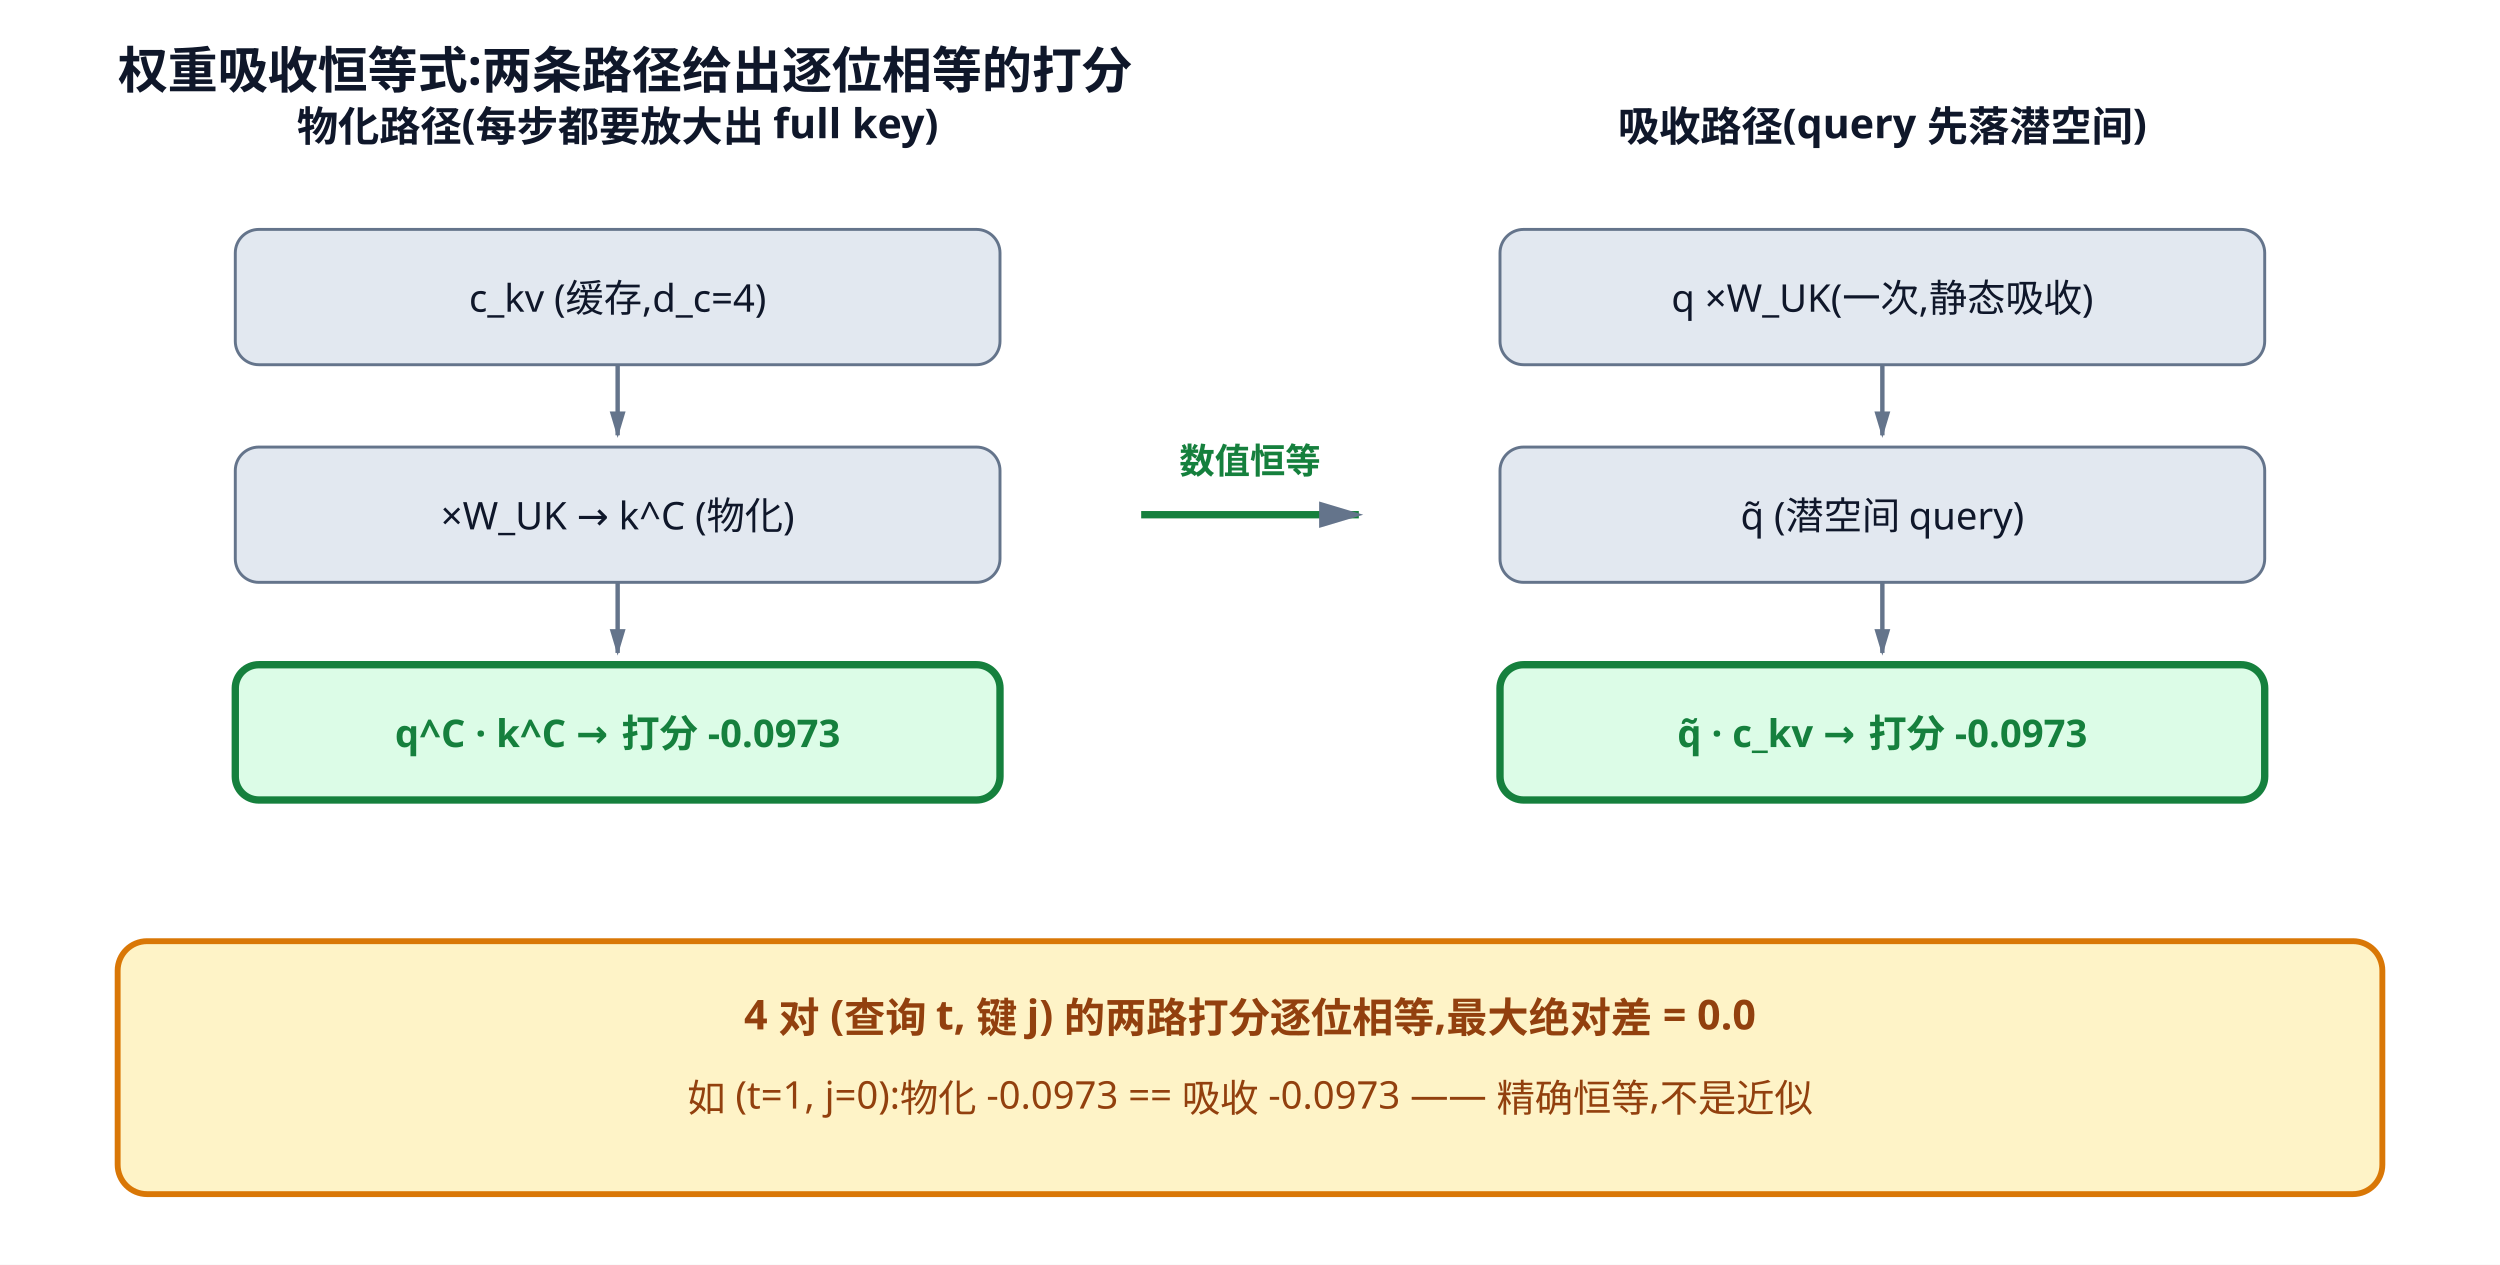
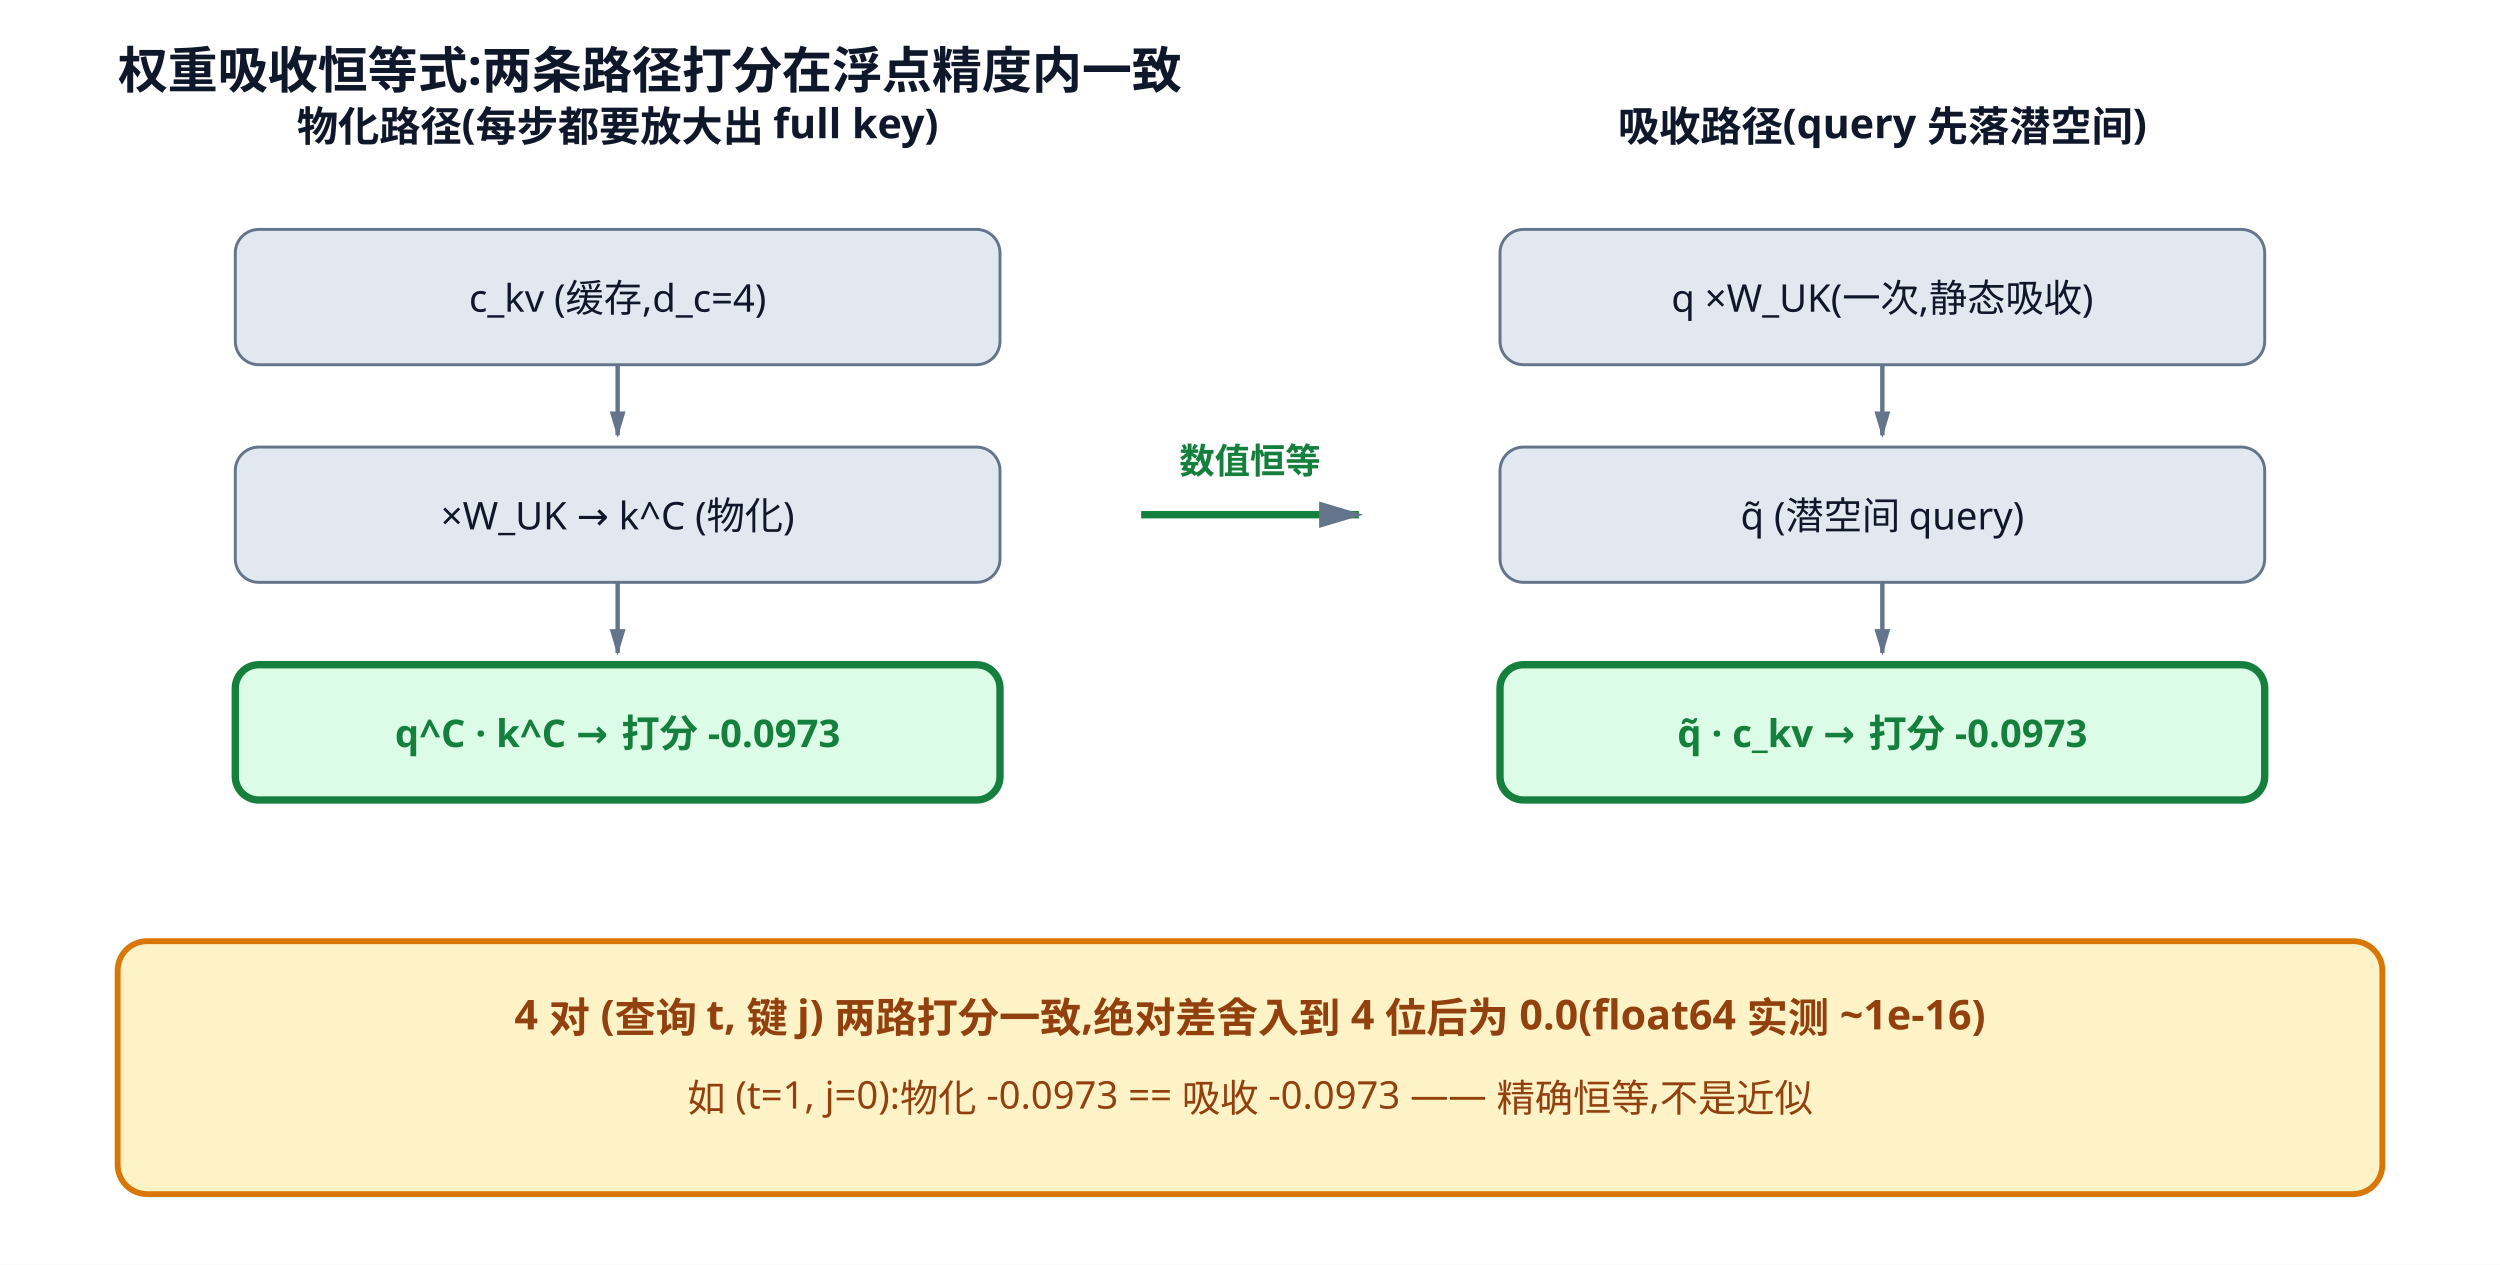
<svg xmlns="http://www.w3.org/2000/svg" viewBox="0 0 850 430">
  <defs>
    <marker id="a" viewBox="0 0 10 6" refX="9" refY="3" markerWidth="6" markerHeight="4" orient="auto">
      <path d="M0,0 L10,3 L0,6 Z" fill="#64748b" />
    </marker>
  </defs>
  <rect width="850" height="430" fill="white" />
-   <text x="40" y="30" font-family="sans-serif" font-size="17" font-weight="bold" fill="#0f172a">权重吸收恒等式:两条路径给出逐位相等的打分</text>
+   <text x="40" y="30" font-family="sans-serif" font-size="17" font-weight="bold" fill="#0f172a">权重吸收恒等式:两条路径打分在浮点精度内一致</text>
  <text x="210.0" y="48" text-anchor="middle" font-family="sans-serif" font-size="14" font-weight="bold" fill="#0f172a">物化路径(每步都要放大出 full key)</text>
  <rect x="80.0" y="78" width="260" height="46" rx="8" fill="#e2e8f0" stroke="#64748b" stroke-width="1" />
  <text x="210.0" y="106.0" text-anchor="middle" font-family="sans-serif" font-size="13" fill="#0f172a">c_kv (缓存,d_c=4)</text>
  <line x1="210.0" y1="124" x2="210.0" y2="148" stroke="#64748b" stroke-width="1.5" marker-end="url(#a)" />
  <rect x="80.0" y="152" width="260" height="46" rx="8" fill="#e2e8f0" stroke="#64748b" stroke-width="1" />
  <text x="210.0" y="180.0" text-anchor="middle" font-family="sans-serif" font-size="13" fill="#0f172a">×W_UK → k^C (物化)</text>
  <line x1="210.0" y1="198" x2="210.0" y2="222" stroke="#64748b" stroke-width="1.5" marker-end="url(#a)" />
  <rect x="80.0" y="226" width="260" height="46" rx="8" fill="#dcfce7" stroke="#15803d" stroke-width="2.5" />
  <text x="210.0" y="254.0" text-anchor="middle" font-family="sans-serif" font-size="13" font-weight="bold" fill="#15803d">q^C · k^C → 打分 -0.0973</text>
  <text x="640.0" y="48" text-anchor="middle" font-family="sans-serif" font-size="14" font-weight="bold" fill="#0f172a">吸收路径(query 先落潜空间)</text>
  <rect x="510.0" y="78" width="260" height="46" rx="8" fill="#e2e8f0" stroke="#64748b" stroke-width="1" />
  <text x="640.0" y="106.0" text-anchor="middle" font-family="sans-serif" font-size="13" fill="#0f172a">q ×W_UK(一次,静态吸收)</text>
  <line x1="640.0" y1="124" x2="640.0" y2="148" stroke="#64748b" stroke-width="1.5" marker-end="url(#a)" />
  <rect x="510.0" y="152" width="260" height="46" rx="8" fill="#e2e8f0" stroke="#64748b" stroke-width="1" />
  <text x="640.0" y="180.0" text-anchor="middle" font-family="sans-serif" font-size="13" fill="#0f172a">q̃ (潜空间 query)</text>
  <line x1="640.0" y1="198" x2="640.0" y2="222" stroke="#64748b" stroke-width="1.5" marker-end="url(#a)" />
  <rect x="510.0" y="226" width="260" height="46" rx="8" fill="#dcfce7" stroke="#15803d" stroke-width="2.5" />
  <text x="640.0" y="254.0" text-anchor="middle" font-family="sans-serif" font-size="13" font-weight="bold" fill="#15803d">q̃ · c_kv → 打分 -0.0973</text>
  <text x="425" y="161.0" text-anchor="middle" font-family="sans-serif" font-size="12" fill="#15803d" font-weight="bold">数值恒等</text>
  <line x1="388" y1="175.0" x2="462" y2="175.0" stroke="#15803d" stroke-width="2.5" marker-end="url(#a)" />
  <rect x="40" y="320" width="770" height="86" rx="10" fill="#fef3c7" stroke="#d97706" stroke-width="2" />
-   <text x="425.0" y="350" text-anchor="middle" font-family="sans-serif" font-size="14" font-weight="bold" fill="#92400e">4 对 (查询 t, 键 j) 的两路打分逐位相等,最大绝对差 = 0.0</text>
+   <text x="425.0" y="350" text-anchor="middle" font-family="sans-serif" font-size="14" font-weight="bold" fill="#92400e">4 对 (查询 t, 键 j) 两路打分一致,绝对差舍入到 4 位后为 0.0(float64 实测 ~1e-16)</text>
  <text x="425.0" y="378" text-anchor="middle" font-family="sans-serif" font-size="13" fill="#92400e">如 (t=1, j=0):物化 -0.0973 == 吸收 -0.0973 —— 精确恒等,不是近似</text>
</svg>
